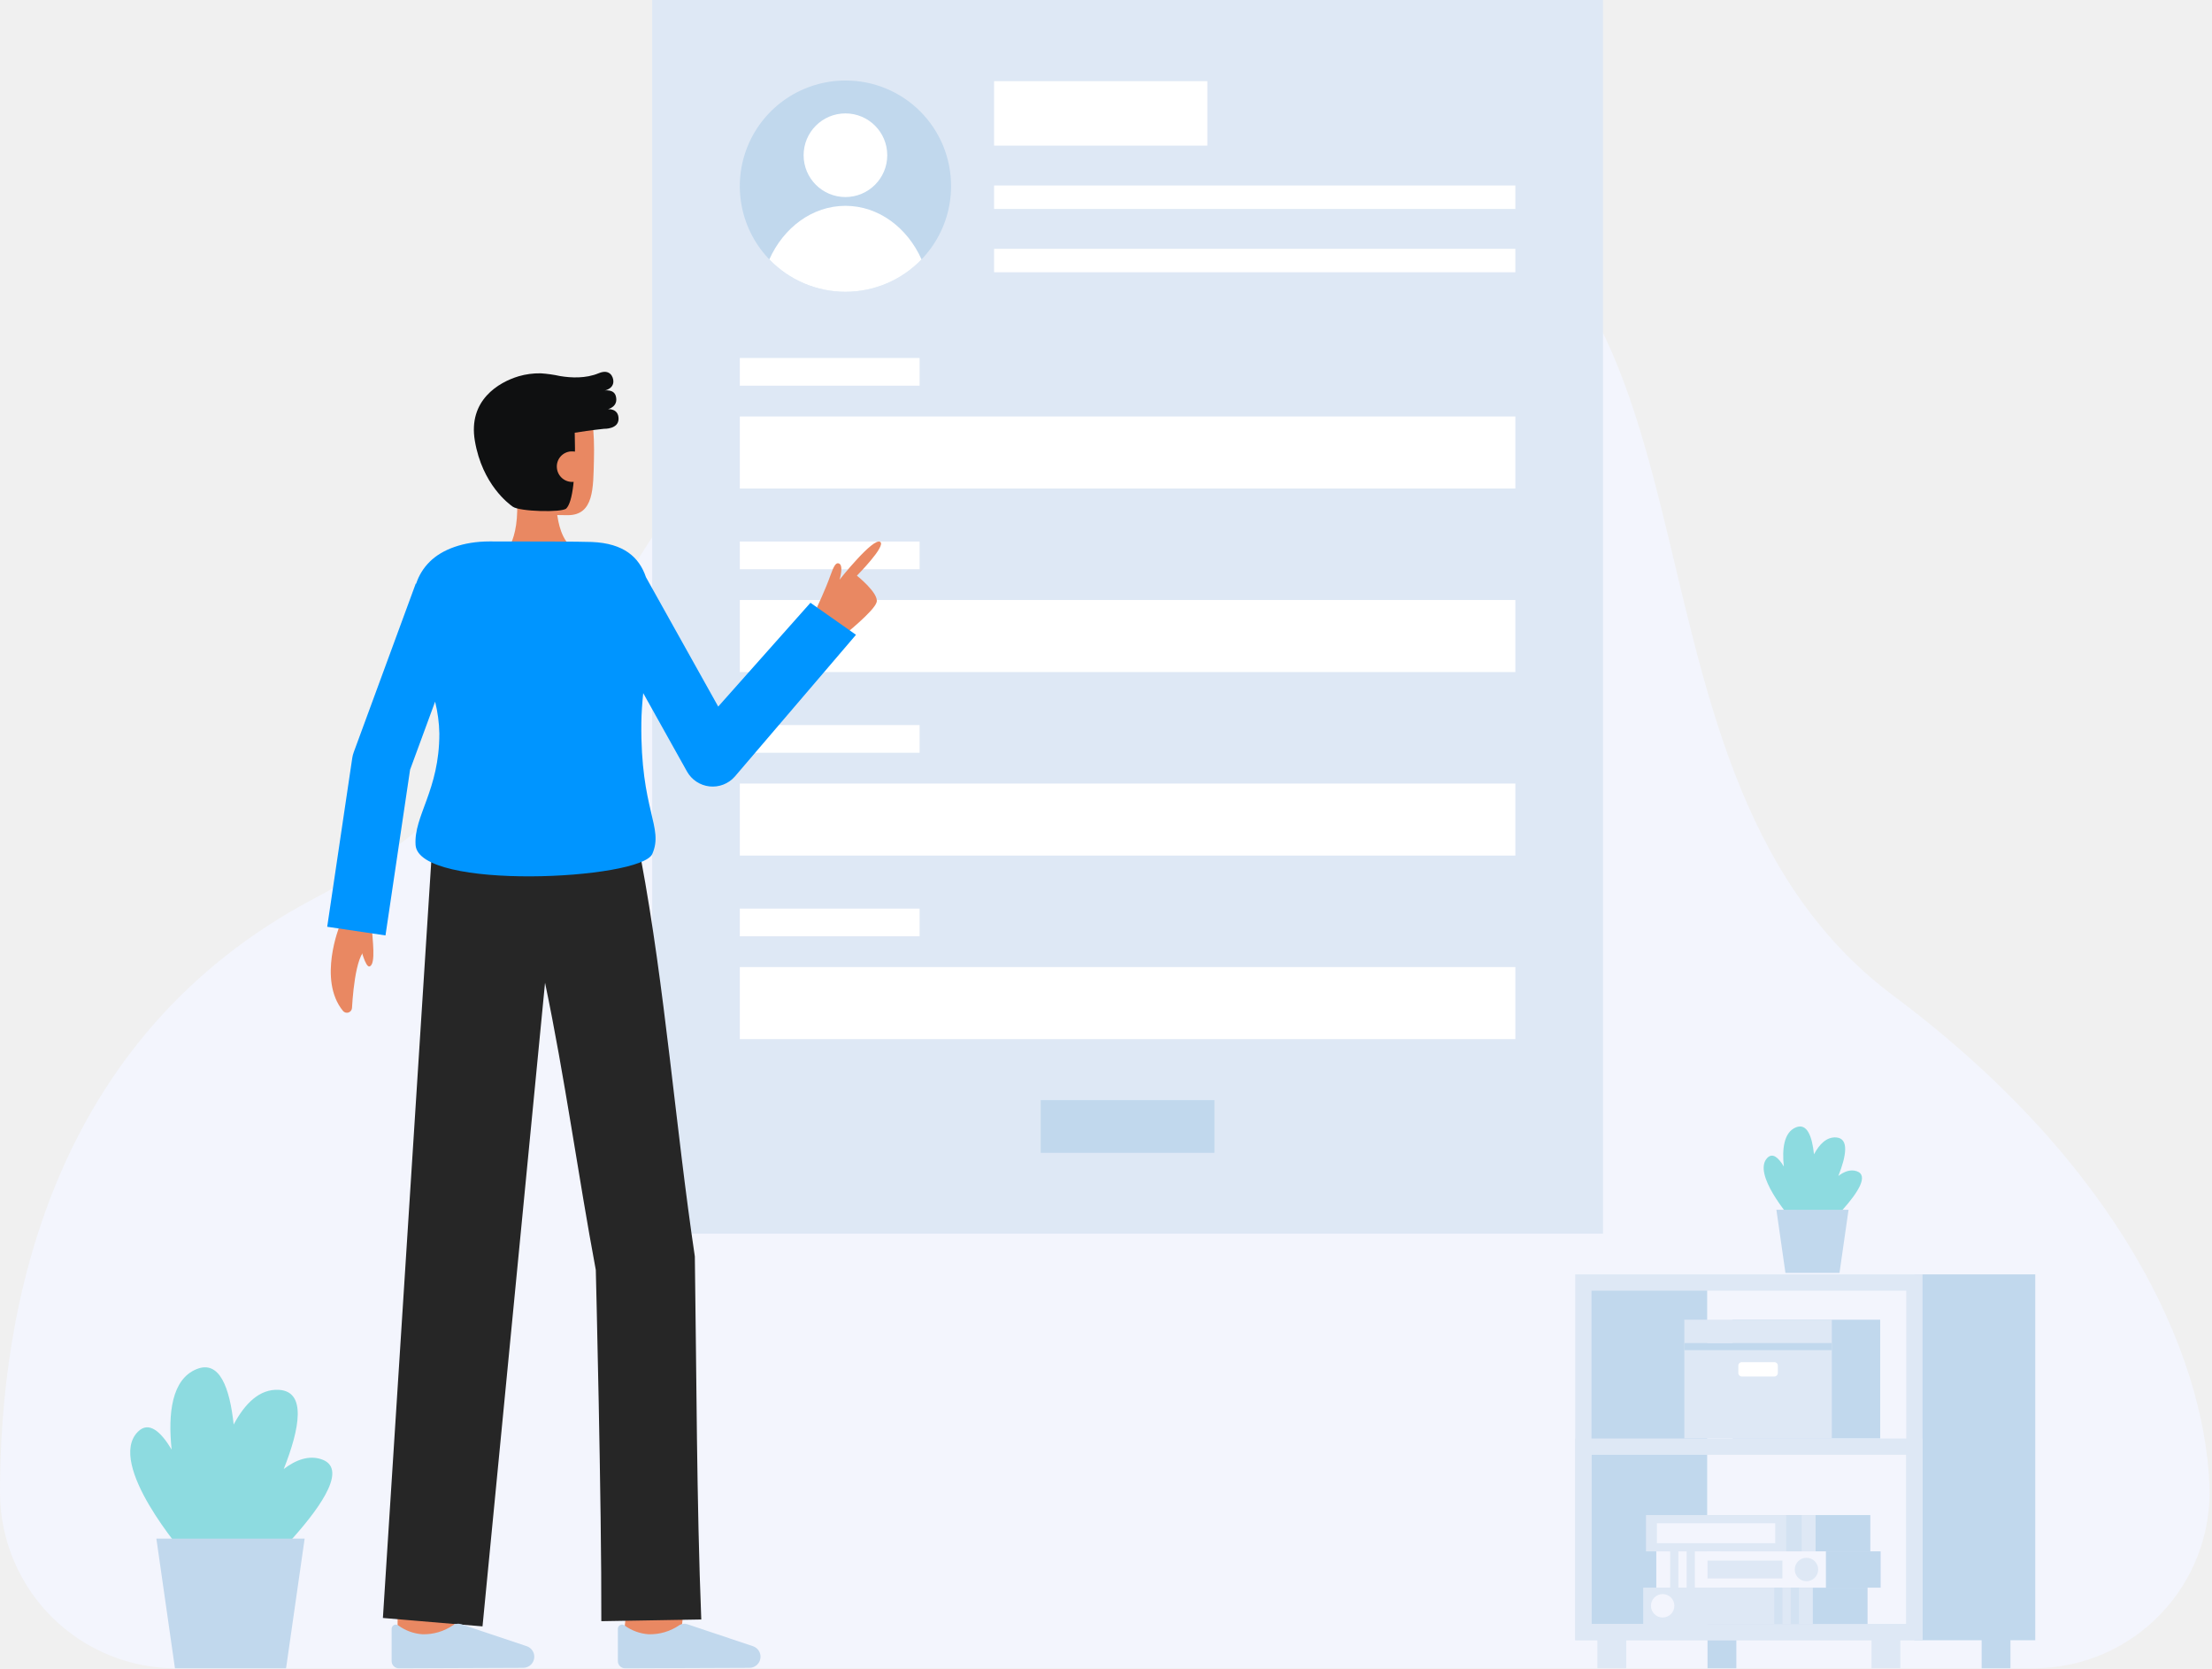
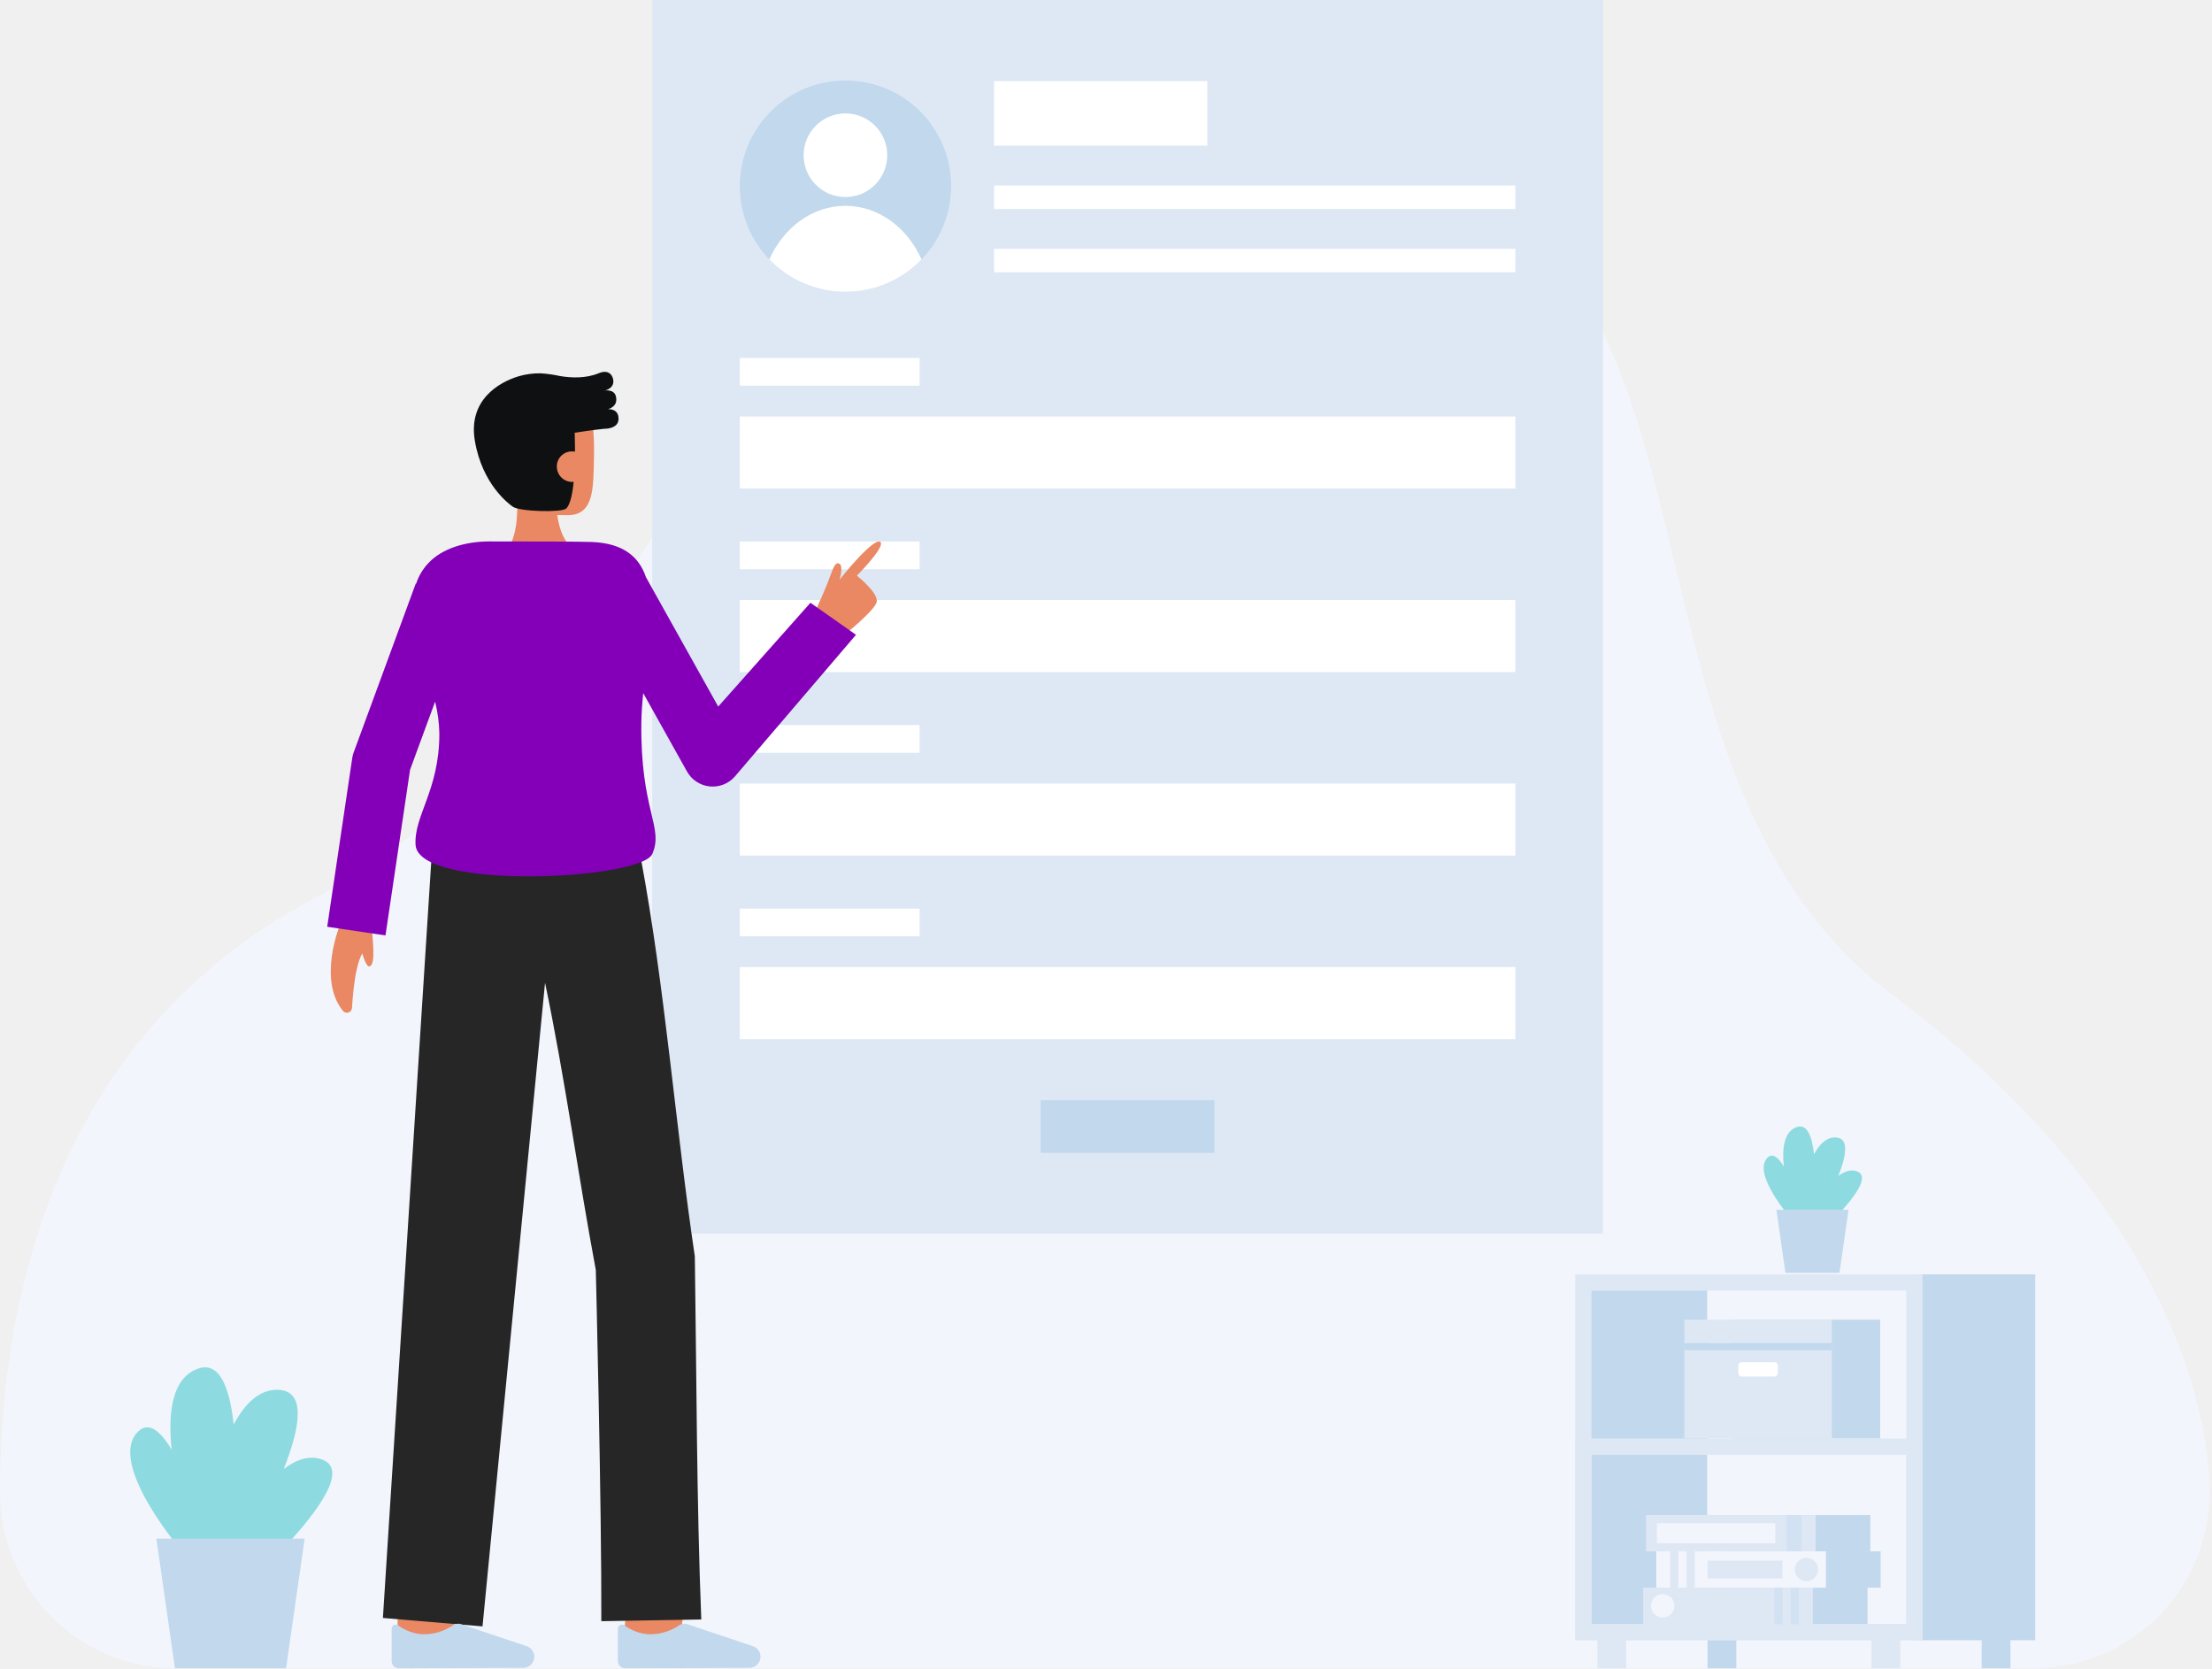
<svg xmlns="http://www.w3.org/2000/svg" width="887" height="669" viewBox="0 0 887 669" fill="none">
  <g clip-path="url(#clip0_1057_6100)">
    <path d="M815.411 668.88C824.95 668.88 834.391 666.948 843.163 663.2C851.936 659.452 859.858 653.966 866.452 647.073C873.047 640.18 878.177 632.022 881.533 623.093C884.889 614.163 886.401 604.646 885.979 595.116C883.655 542.554 850.25 467.223 759.2 399.188C632.861 304.79 709.11 83.774 543.271 61.266C270.684 24.271 294.944 271.689 126.628 359.9C19.487 416.048 0.007 525.911 0 598.354C0.017 617.072 7.468 635.017 20.714 648.243C33.96 661.469 51.917 668.892 70.635 668.88H815.411Z" fill="#F3F5FD" />
    <path d="M261.519 494.601L642.789 494.601L642.789 6.10352e-05L261.519 6.10352e-05L261.519 494.601Z" fill="#DEE8F5" />
    <path d="M381.37 74.639C381.37 83.016 378.886 91.205 374.232 98.17C369.578 105.135 362.963 110.564 355.224 113.77C347.484 116.976 338.968 117.814 330.752 116.18C322.536 114.546 314.989 110.512 309.066 104.589C303.142 98.665 299.108 91.118 297.474 82.902C295.84 74.686 296.678 66.17 299.884 58.431C303.09 50.691 308.519 44.076 315.484 39.422C322.449 34.768 330.638 32.284 339.015 32.284C344.582 32.267 350.097 33.351 355.244 35.474C360.39 37.596 365.066 40.715 369.002 44.652C372.939 48.588 376.058 53.264 378.18 58.41C380.303 63.557 381.387 69.072 381.37 74.639V74.639Z" fill="#C1D8ED" />
    <path d="M339.015 79.003C348.276 79.003 355.783 71.496 355.783 62.235C355.783 52.974 348.276 45.467 339.015 45.467C329.754 45.467 322.247 52.974 322.247 62.235C322.247 71.496 329.754 79.003 339.015 79.003Z" fill="white" />
    <path d="M369.537 104.008C365.585 108.114 360.845 111.381 355.6 113.612C350.356 115.844 344.715 116.994 339.016 116.994C333.316 116.994 327.675 115.844 322.431 113.612C317.186 111.381 312.446 108.114 308.494 104.008C314.205 91.245 325.734 82.522 339.015 82.522C352.296 82.522 363.826 91.245 369.537 104.008Z" fill="white" />
    <path d="M484.139 32.547H398.629V58.388H484.139V32.547Z" fill="white" />
    <path d="M607.646 74.372H398.629V83.774H607.646V74.372Z" fill="white" />
    <path d="M607.646 99.758H398.629V109.16H607.646V99.758Z" fill="white" />
    <path d="M368.751 143.531H296.661V154.635H368.751V143.531Z" fill="white" />
    <path d="M607.647 166.983H296.661V195.859H607.647V166.983Z" fill="white" />
    <path d="M368.751 217.115H296.661V228.219H368.751V217.115Z" fill="white" />
    <path d="M607.647 240.567H296.661V269.443H607.647V240.567Z" fill="white" />
    <path d="M368.751 290.699H296.661V301.803H368.751V290.699Z" fill="white" />
    <path d="M607.647 314.151H296.661V343.027H607.647V314.151Z" fill="white" />
    <path d="M368.751 364.282H296.661V375.386H368.751V364.282Z" fill="white" />
    <path d="M607.647 387.735H296.661V416.611H607.647V387.735Z" fill="white" />
    <path d="M486.979 441.07H417.327V462.2H486.979V441.07Z" fill="#C1D8ED" />
    <path d="M201.165 222.756C201.165 222.756 208.897 218.656 207.171 197.6L223.147 194.637C223.147 194.637 221.352 213.516 229.435 219.51L201.165 222.756Z" fill="#E98862" />
    <path d="M198.106 189.435C199.212 195.823 202.698 201.873 208.333 203.935C215.023 206.385 219.978 206.551 227.691 206.551C238.216 206.551 237.868 195.574 238.164 184.513C238.464 173.407 237.577 161.494 233.417 157.624C225.117 149.9 200.744 154.792 197.78 167.712C196.247 174.4 197.053 183.354 198.106 189.435Z" fill="#E98862" />
    <path d="M243.805 164.046C243.805 164.046 248.115 163.083 246.935 158.785C246.153 155.934 242.501 156.567 242.501 156.567C242.501 156.567 245.959 155.934 245.959 152.915C245.959 151.015 244.497 147.791 240.088 149.633C234.914 151.794 229.014 151.516 224.527 150.762C221.989 150.206 219.413 149.843 216.82 149.674H216.806C213.825 149.622 210.854 150.019 207.992 150.853C199.972 153.253 187.648 160.474 190.415 176.746C193.406 194.332 204.115 202.06 205.589 203.13C208.359 205.144 225.389 205.552 227.077 203.865C229.603 201.339 230.977 191.183 230.464 173.491C237.444 172.386 242.239 171.915 242.239 171.915C242.239 171.915 248.039 172.133 248.039 167.893C248.039 163.653 243.805 164.046 243.805 164.046Z" fill="#0F1011" />
    <path d="M235.557 186.611C235.679 188.229 235.156 189.83 234.102 191.063C233.048 192.297 231.549 193.064 229.931 193.196C228.314 193.328 226.71 192.815 225.47 191.768C224.23 190.722 223.454 189.227 223.312 187.611C223.232 186.804 223.315 185.99 223.557 185.216C223.798 184.442 224.193 183.725 224.717 183.106C225.242 182.488 225.885 181.982 226.61 181.618C227.334 181.253 228.124 181.039 228.933 180.986C233.311 180.848 235.279 183.229 235.557 186.611Z" fill="#E98862" />
    <path d="M272.815 657.164L250.222 654.479C251.239 645.927 252.386 635.656 252.466 633.972C252.466 634.078 252.466 634.172 252.466 634.237H275.218C275.213 634.919 275.213 636.994 272.815 657.164Z" fill="#E98862" />
    <path d="M182.159 659.884L159.407 659.81C159.407 659.81 159.483 636.318 159.483 634.237H182.235C182.235 636.324 182.159 659.884 182.159 659.884Z" fill="#E98862" />
    <path d="M281.21 649.3C279.326 602.237 279.317 550.9 278.626 503.752C270.926 452.167 266.641 395.634 257.026 344.418L256.737 344.503L255.89 338.728L173.466 337.139L153.543 648.689L193.487 652.064L218.558 394.011C226.523 432.056 231.866 471.506 238.914 509.17C238.914 509.17 241.286 603.597 241.127 649.981L281.21 649.3Z" fill="#262626" />
    <path d="M209.816 668.684C210.4 668.682 210.979 668.564 211.518 668.338C212.057 668.112 212.546 667.783 212.957 667.368C213.369 666.953 213.694 666.461 213.916 665.92C214.137 665.379 214.25 664.799 214.247 664.215C214.247 664.105 214.242 663.994 214.233 663.884C214.167 663.038 213.861 662.229 213.351 661.552C212.84 660.874 212.147 660.357 211.352 660.06L184.871 651.191C184.358 651.021 183.814 650.964 183.277 651.024C182.74 651.084 182.222 651.259 181.759 651.537C178.118 654.064 173.763 655.355 169.334 655.222C165.884 654.977 162.573 653.767 159.778 651.731C159.532 651.53 159.234 651.402 158.919 651.364C158.604 651.325 158.284 651.377 157.997 651.514C157.71 651.65 157.468 651.865 157.298 652.133C157.129 652.402 157.039 652.713 157.04 653.031V665.98C157.04 666.749 157.345 667.487 157.889 668.031C158.433 668.575 159.171 668.88 159.94 668.88H159.953L209.816 668.684Z" fill="#C1D8ED" />
    <path d="M300.535 668.684C301.119 668.682 301.698 668.564 302.237 668.338C302.776 668.112 303.265 667.783 303.676 667.368C304.088 666.953 304.413 666.461 304.635 665.92C304.856 665.379 304.969 664.799 304.966 664.215C304.966 664.105 304.966 663.994 304.952 663.884C304.886 663.038 304.58 662.229 304.07 661.552C303.559 660.874 302.866 660.357 302.071 660.06L275.59 651.191C275.077 651.021 274.533 650.964 273.996 651.024C273.459 651.084 272.941 651.259 272.478 651.537C268.837 654.064 264.482 655.355 260.053 655.222C256.603 654.977 253.292 653.767 250.497 651.731C250.251 651.53 249.953 651.402 249.638 651.364C249.323 651.325 249.003 651.377 248.716 651.514C248.429 651.65 248.187 651.865 248.017 652.133C247.848 652.402 247.758 652.713 247.759 653.031V665.98C247.759 666.749 248.064 667.487 248.608 668.031C249.152 668.575 249.89 668.88 250.659 668.88H250.672L300.535 668.684Z" fill="#C1D8ED" />
    <path d="M149.21 372.678C149.21 375.907 150.91 386.701 148.173 387.472C146.529 387.934 144.587 379.89 144.587 379.89" fill="#E98862" />
    <path d="M136.263 370.983C136.263 370.983 127.31 392.775 137.522 405.295C137.782 405.614 138.133 405.847 138.528 405.963C138.922 406.079 139.343 406.074 139.735 405.947C140.126 405.82 140.471 405.579 140.723 405.253C140.975 404.928 141.122 404.534 141.147 404.123C141.647 395.682 143.347 378.344 148.911 380.369V366.757" fill="#E98862" />
    <path d="M338.15 254.879C338.15 254.879 350.65 244.947 351.539 241.379C352.428 237.811 343.617 230.795 343.617 230.795C343.617 230.795 355.327 218.995 352.992 217.28C350.236 215.26 336.648 232.428 336.648 232.428C336.648 232.428 338.569 226.251 336.176 225.846C335.193 225.68 334.414 226.646 332.876 231.016C331.123 235.997 327.619 243.493 327.619 243.493L338.15 254.879Z" fill="#E98862" />
-     <path d="M324.986 241.673L288 283.285L259.034 231.435C256.282 223.297 250.057 217.835 237.378 217.297C233.029 217.11 211.803 217.077 196.263 217.077C185.822 217.077 177.251 220.277 172.302 225.23C169.809 227.687 167.944 230.707 166.863 234.036L166.714 233.981L141.845 301.6C141.565 302.358 141.364 303.143 141.245 303.943L131.21 371.568L154.577 375.036L164.436 308.616L174.478 281.308C175.523 285.505 176.094 289.807 176.178 294.131C176.178 316.888 165.889 327.087 166.642 338.764C167.835 357.123 257.031 352.785 261.576 342.357C266.255 331.602 256.758 324.977 257.176 289.8C257.221 285.973 257.517 281.968 257.924 277.891L275.476 309.31C276.395 310.955 277.695 312.357 279.266 313.397C280.837 314.438 282.635 315.088 284.508 315.292C286.382 315.496 288.277 315.249 290.036 314.571C291.794 313.893 293.365 312.805 294.617 311.396L343.245 254.512L324.986 241.673Z" fill="#0095FF" />
+     <path d="M324.986 241.673L288 283.285L259.034 231.435C256.282 223.297 250.057 217.835 237.378 217.297C233.029 217.11 211.803 217.077 196.263 217.077C185.822 217.077 177.251 220.277 172.302 225.23C169.809 227.687 167.944 230.707 166.863 234.036L166.714 233.981L141.845 301.6C141.565 302.358 141.364 303.143 141.245 303.943L131.21 371.568L154.577 375.036L164.436 308.616L174.478 281.308C175.523 285.505 176.094 289.807 176.178 294.131C176.178 316.888 165.889 327.087 166.642 338.764C167.835 357.123 257.031 352.785 261.576 342.357C266.255 331.602 256.758 324.977 257.176 289.8C257.221 285.973 257.517 281.968 257.924 277.891L275.476 309.31C276.395 310.955 277.695 312.357 279.266 313.397C280.837 314.438 282.635 315.088 284.508 315.292C286.382 315.496 288.277 315.249 290.036 314.571C291.794 313.893 293.365 312.805 294.617 311.396L343.245 254.512L324.986 241.673Z" fill="rgb(131, 0, 184)" />
    <path d="M128.821 585.041C123.821 583.404 118.69 585.241 113.78 588.976C120.247 572.646 122.916 557.895 111.86 557.231C104.124 556.766 98.198 562.701 93.696 571.139C92.113 556.303 88.028 545.239 78.878 548.907C68.832 552.935 67.303 566.737 68.827 581.179C64.402 573.802 59.636 569.689 55.309 574.016C42.396 586.929 74.092 623.316 74.092 623.316H81.964L86.456 628.193C85.547 630.116 85.049 631.261 85.049 631.261L90.755 642.873C90.755 642.873 149.573 591.834 128.821 585.041Z" fill="#8DDBE0" />
    <path d="M114.708 668.88H70.158L62.701 616.873H122.165L114.708 668.88Z" fill="#C1D8ED" />
    <path d="M744.491 469.558C742.058 468.758 739.562 469.658 737.173 471.472C740.319 463.528 741.618 456.352 736.239 456.029C732.475 455.803 729.592 458.691 727.402 462.795C726.632 455.578 724.645 450.195 720.193 451.979C715.306 453.939 714.562 460.654 715.303 467.679C713.148 464.091 710.832 462.09 708.727 464.193C702.445 470.475 717.865 488.18 717.865 488.18H721.694L723.88 490.552C723.437 491.487 723.195 492.045 723.195 492.045L725.971 497.693C725.971 497.693 754.589 472.863 744.491 469.558Z" fill="#8DDBE0" />
    <path d="M737.627 510.345H715.954L712.326 485.044H741.255L737.627 510.345Z" fill="#C1D8ED" />
    <path d="M696.265 656.145H684.712V668.88H696.265V656.145Z" fill="#C1D8ED" />
    <path d="M806.181 656.145H794.628V668.88H806.181V656.145Z" fill="#C1D8ED" />
    <path d="M816.127 510.939H767.654V657.621H816.127V510.939Z" fill="#C1D8ED" />
    <path d="M684.564 514.188H634.925V656.145H684.564V514.188Z" fill="#C1D8ED" />
    <path d="M770.919 657.621H631.66V510.939H770.919V657.621ZM638.19 651.091H764.39V517.469H638.19V651.091Z" fill="#DEE8F5" />
    <path d="M770.919 657.621H631.66V576.75H770.919V657.621ZM638.19 651.091H764.39V583.28H638.19V651.091Z" fill="#DEE8F5" />
    <path d="M694.79 529.104V538.445V576.697H753.947V538.445V529.104H694.79Z" fill="#C1D8ED" />
    <path d="M734.557 538.445H675.4V576.697H734.557V538.445Z" fill="#DEE8F5" />
    <path d="M734.557 538.445H675.4V541.312H734.557V538.445Z" fill="#C1D8ED" />
    <path d="M675.401 538.445H734.558V529.104H675.401V538.445Z" fill="#DEE8F5" />
    <path d="M711.535 546.127H698.423C697.67 546.127 697.06 546.737 697.06 547.49V550.508C697.06 551.261 697.67 551.871 698.423 551.871H711.535C712.288 551.871 712.898 551.261 712.898 550.508V547.49C712.898 546.737 712.288 546.127 711.535 546.127Z" fill="white" />
    <path d="M652.108 656.145H640.555V668.88H652.108V656.145Z" fill="#DEE8F5" />
    <path d="M762.024 656.145H750.471V668.88H762.024V656.145Z" fill="#DEE8F5" />
    <path d="M748.882 636.528H684.568V651.091H748.882V636.528Z" fill="#C1D8ED" />
    <path d="M749.987 607.435H685.673V621.998H749.987V607.435Z" fill="#C1D8ED" />
    <path d="M726.935 636.528H658.923V651.091H726.935V636.528Z" fill="#DEE8F5" />
    <g opacity="0.62">
      <path opacity="0.62" d="M721.384 636.528H718.083V651.091H721.384V636.528Z" fill="#C1D8ED" />
    </g>
    <g opacity="0.62">
      <path opacity="0.62" d="M714.781 636.528H711.48V651.091H714.781V636.528Z" fill="#C1D8ED" />
    </g>
    <path d="M666.721 648.506C669.315 648.506 671.417 646.404 671.417 643.81C671.417 641.216 669.315 639.114 666.721 639.114C664.127 639.114 662.025 641.216 662.025 643.81C662.025 646.404 664.127 648.506 666.721 648.506Z" fill="#F3F5FD" />
    <path d="M728.04 607.435H660.028V621.998H728.04V607.435Z" fill="#DEE8F5" />
    <path d="M711.869 610.715H664.408V618.718H711.869V610.715Z" fill="#F3F5FD" />
    <g opacity="0.62">
      <path opacity="0.62" d="M722.489 607.435H716.242V621.998H722.489V607.435Z" fill="#C1D8ED" />
    </g>
    <path d="M689.814 636.544H754.128V621.981H689.814V636.544Z" fill="#C1D8ED" />
    <path d="M664.169 636.544H732.181V621.981H664.169V636.544Z" fill="#F3F5FD" />
    <path d="M669.72 636.544H673.021V621.981H669.72V636.544Z" fill="#DEE8F5" />
    <path d="M676.323 636.544H679.624V621.981H676.323V636.544Z" fill="#DEE8F5" />
    <path d="M724.384 633.959C726.978 633.959 729.08 631.856 729.08 629.263C729.08 626.669 726.978 624.567 724.384 624.567C721.79 624.567 719.688 626.669 719.688 629.263C719.688 631.856 721.79 633.959 724.384 633.959Z" fill="#DEE8F5" />
    <path d="M714.735 625.693H684.712V632.832H714.735V625.693Z" fill="#DEE8F5" />
  </g>
  <defs>
    <clipPath id="clip0_1057_6100">
      <rect width="886.05" height="668.88" fill="white" />
    </clipPath>
  </defs>
</svg>
